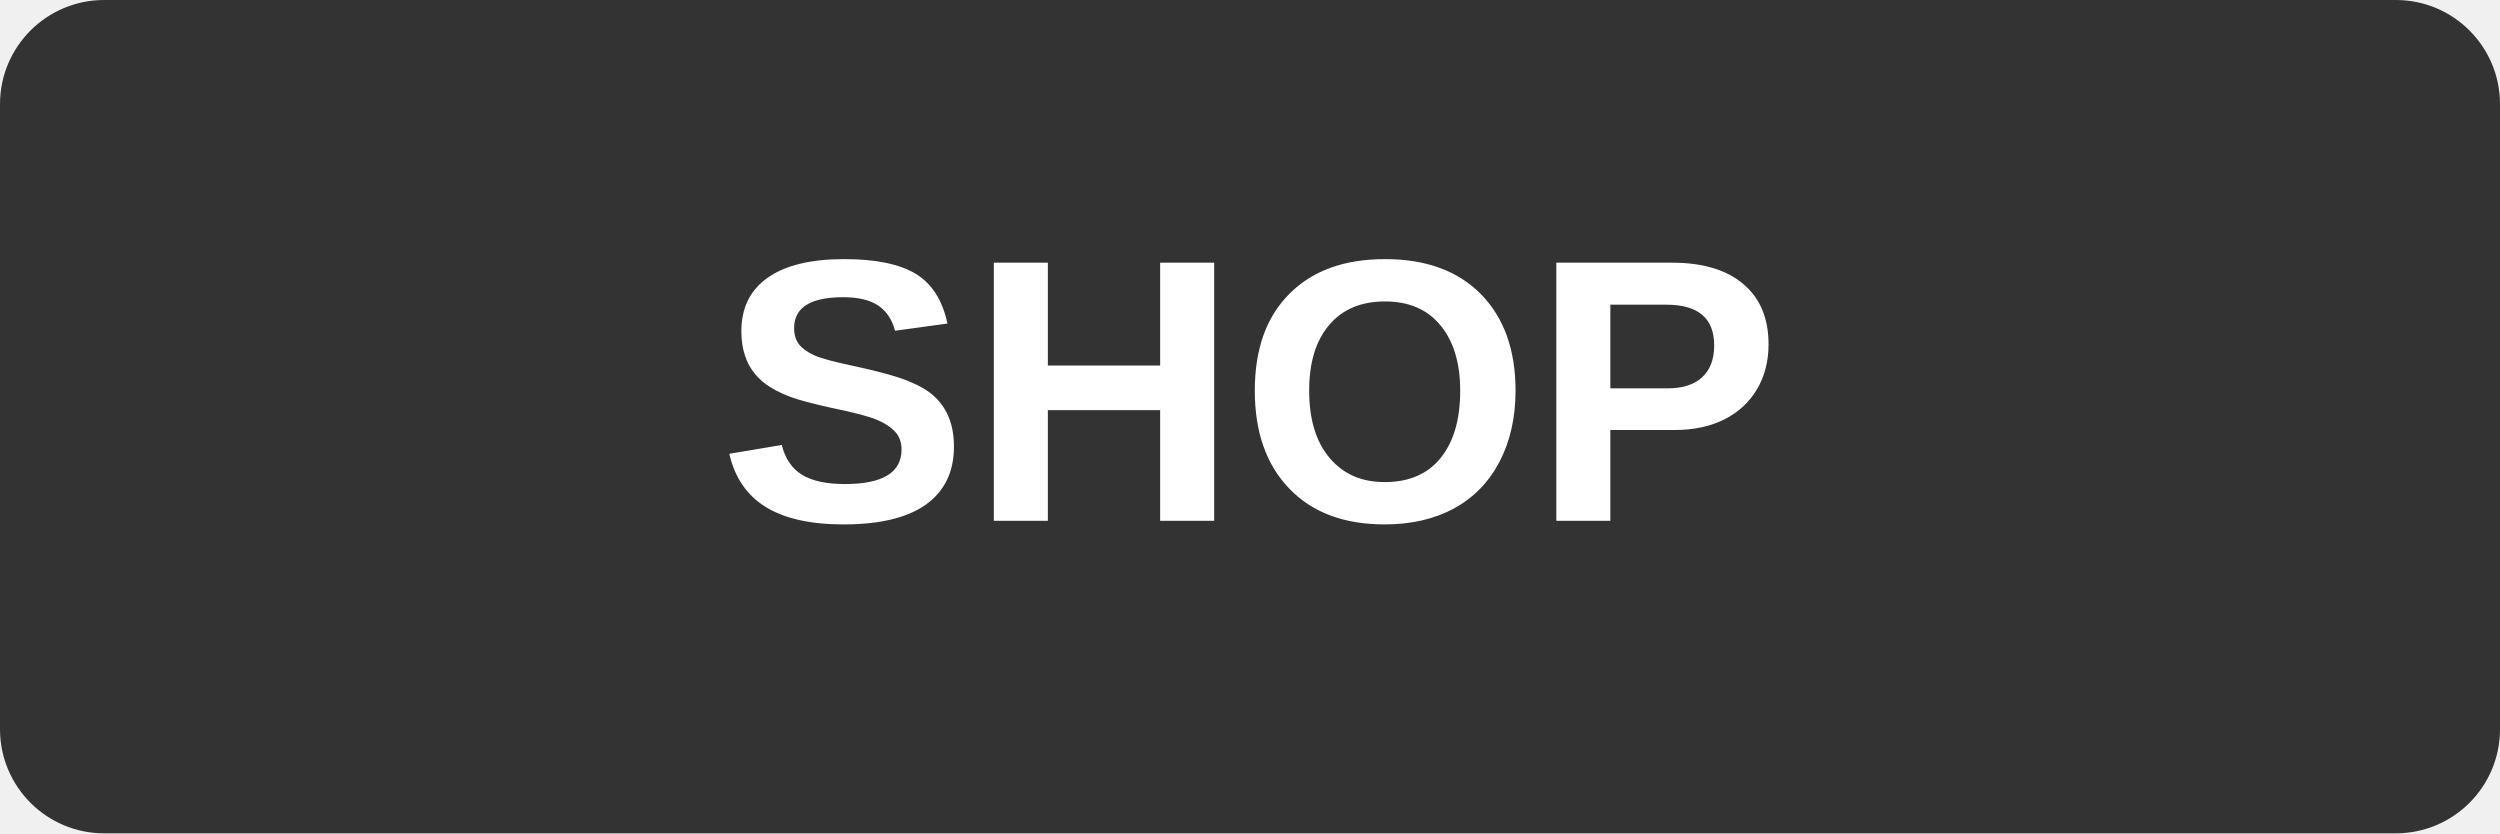
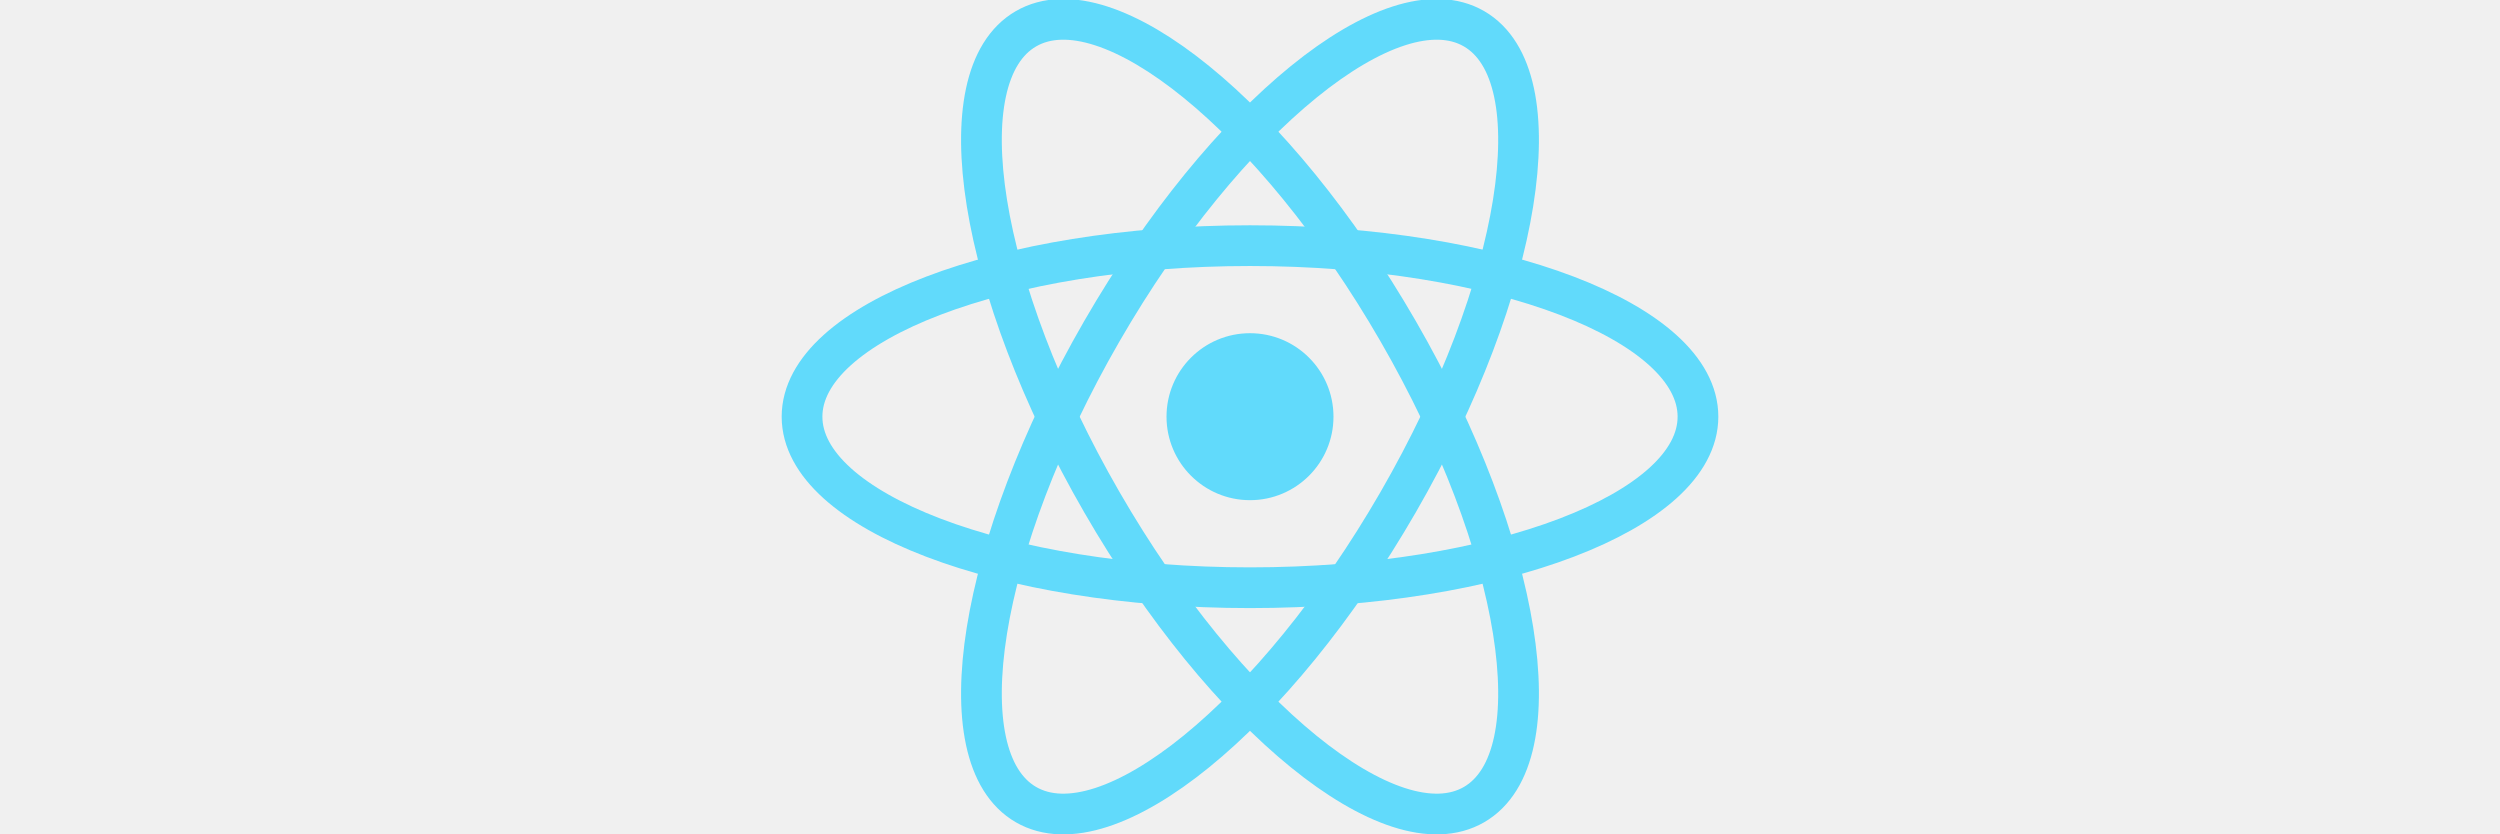
- <svg xmlns="http://www.w3.org/2000/svg" width="120" height="40" viewBox="0 0 120 40">
-   <rect width="120" height="40" fill="#333" rx="5" />
-   <text x="60" y="25" font-family="Arial, sans-serif" font-size="18" font-weight="bold" fill="#fff" text-anchor="middle">SHOP</text>
+ <svg xmlns="http://www.w3.org/2000/svg" viewBox="-11.5 -10.232 23 20.463" width="120" height="40">
+   <circle cx="0" cy="0" r="2.05" fill="#61dafb" />
+   <g stroke="#61dafb" stroke-width="1" fill="none">
+     <ellipse rx="11" ry="4.2" />
+     <ellipse rx="11" ry="4.2" transform="rotate(60)" />
+     <ellipse rx="11" ry="4.2" transform="rotate(120)" />
+   </g>
</svg>
